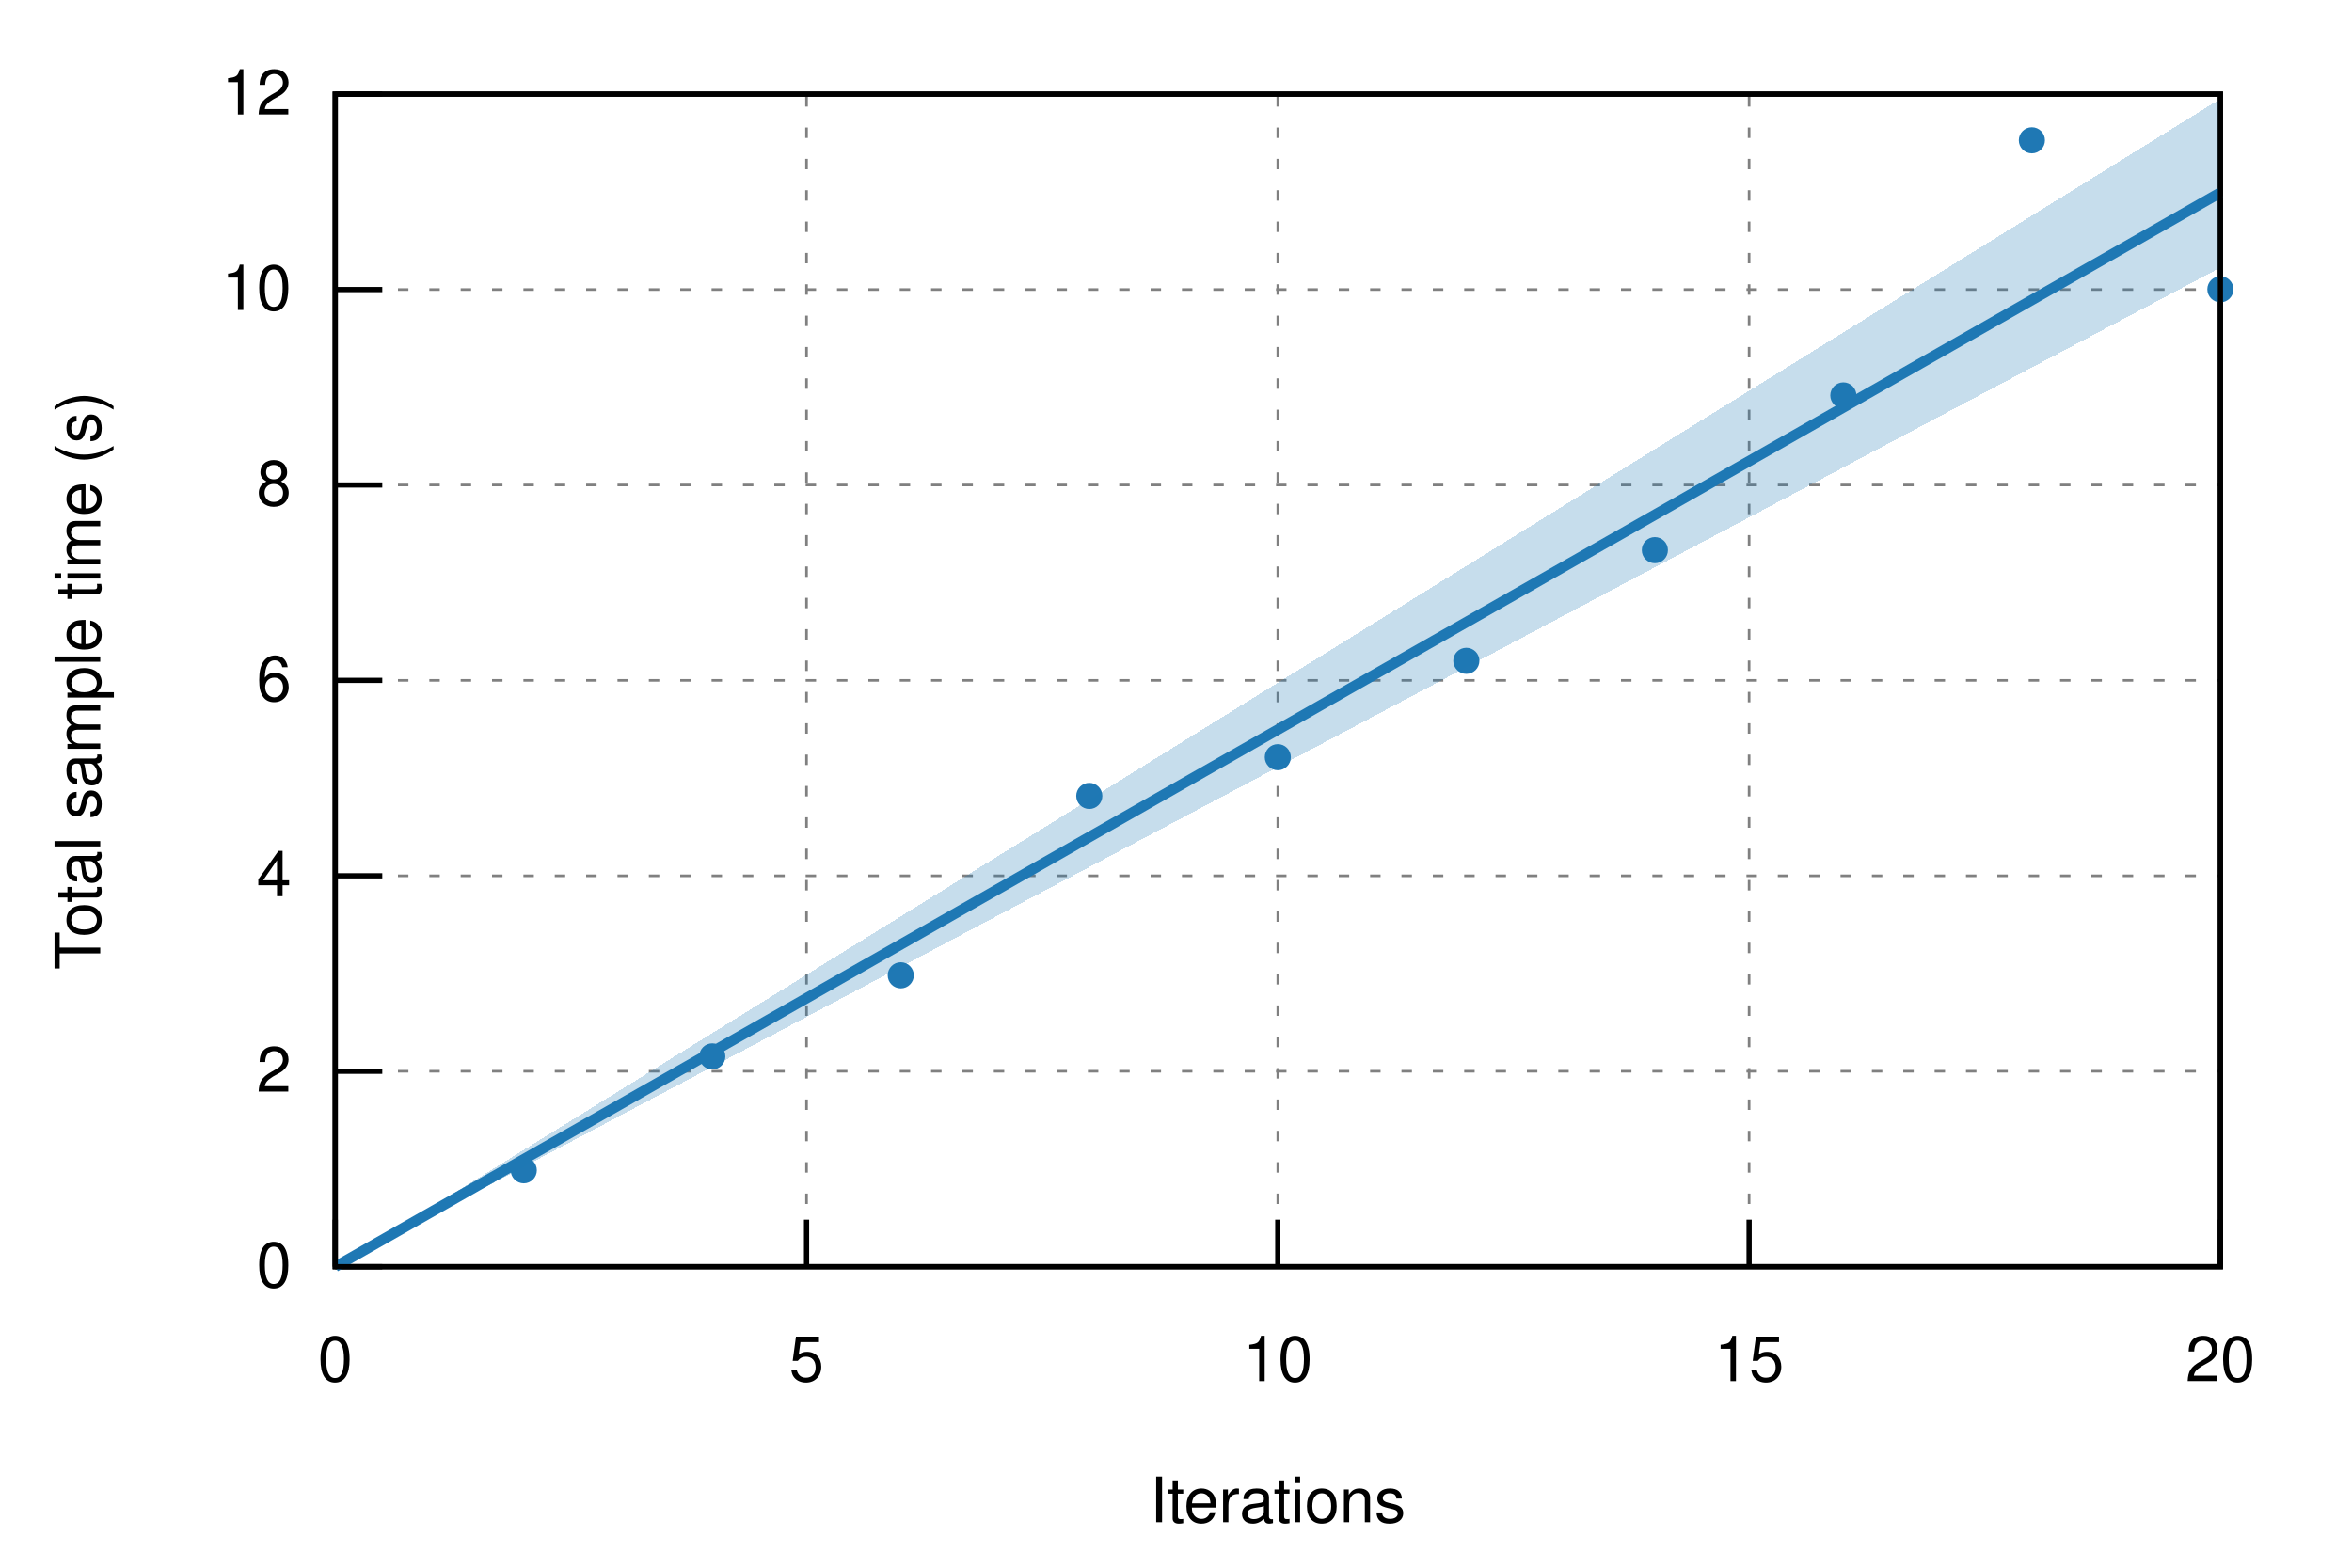
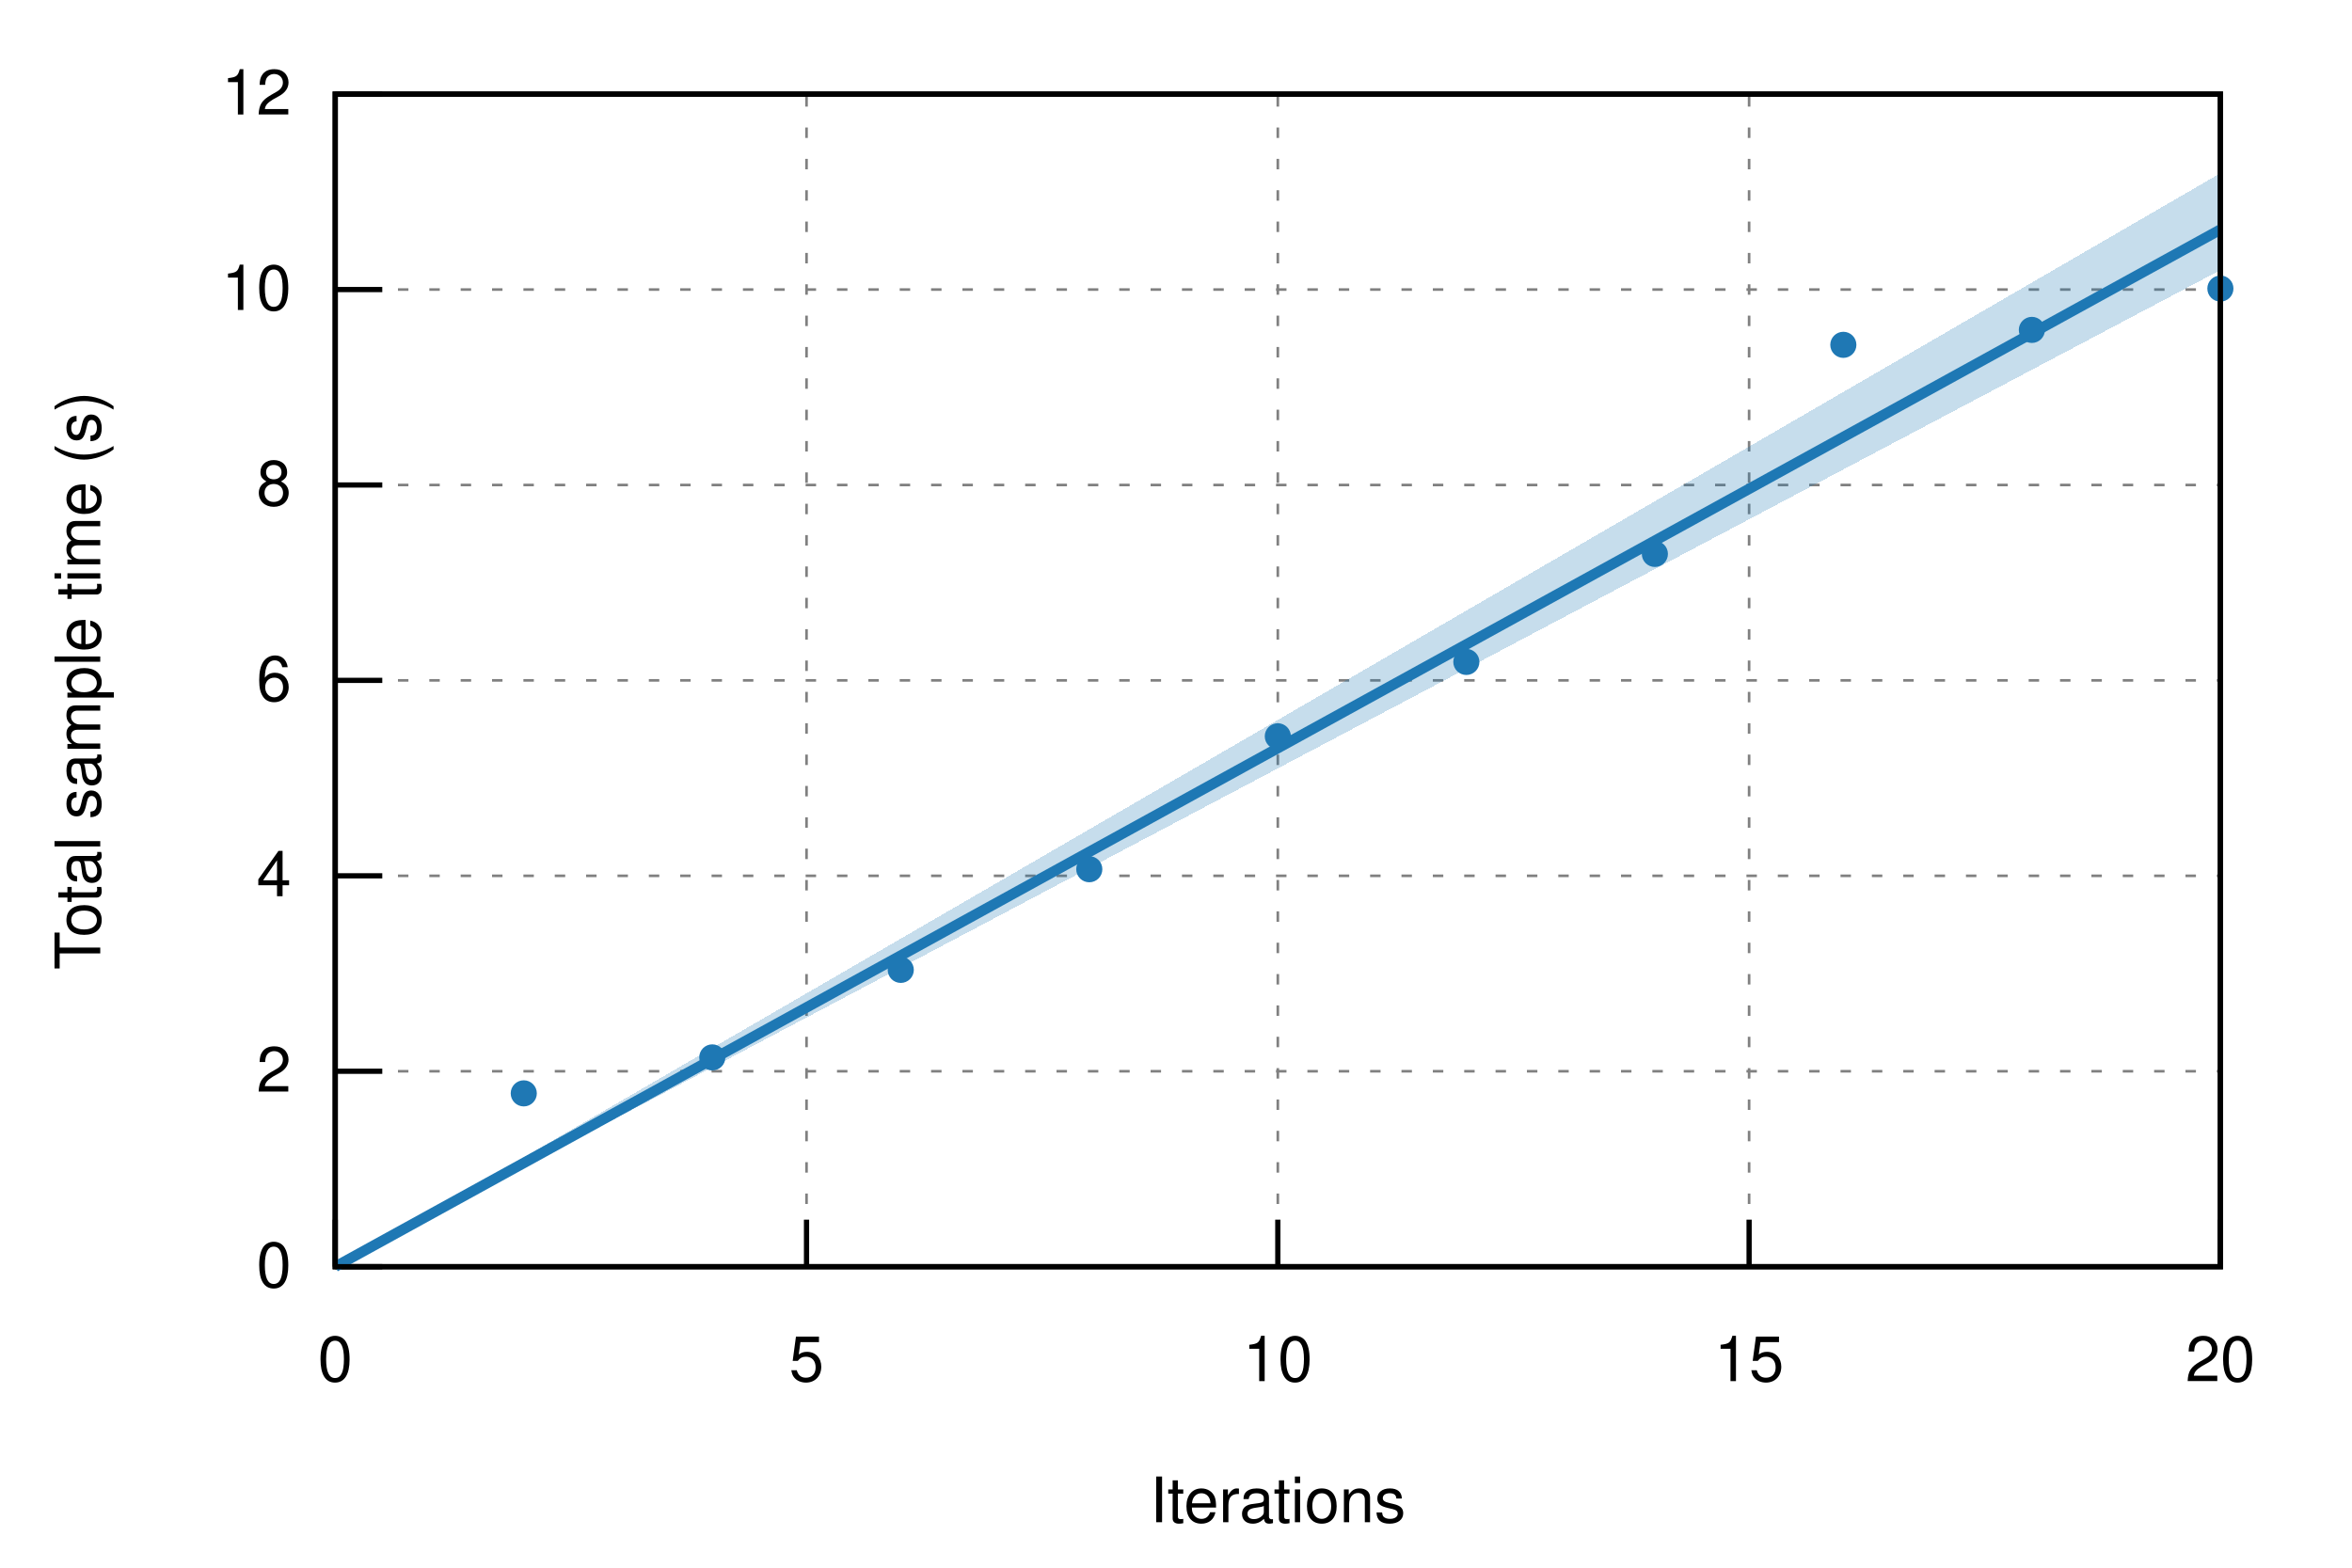
<svg xmlns="http://www.w3.org/2000/svg" xmlns:xlink="http://www.w3.org/1999/xlink" viewBox="0 0 450 300">
  <g id="gnuplot_canvas">
    <rect x="0" y="0" width="450" height="300" fill="none" />
    <defs>
      <circle id="gpDot" r="0.5" stroke-width="0.5" stroke="currentColor" />
      <path id="gpPt0" stroke-width="0.222" stroke="currentColor" d="M-1,0 h2 M0,-1 v2" />
      <path id="gpPt1" stroke-width="0.222" stroke="currentColor" d="M-1,-1 L1,1 M1,-1 L-1,1" />
      <path id="gpPt2" stroke-width="0.222" stroke="currentColor" d="M-1,0 L1,0 M0,-1 L0,1 M-1,-1 L1,1 M-1,1 L1,-1" />
      <rect id="gpPt3" stroke-width="0.222" stroke="currentColor" x="-1" y="-1" width="2" height="2" />
      <rect id="gpPt4" stroke-width="0.222" stroke="currentColor" fill="currentColor" x="-1" y="-1" width="2" height="2" />
      <circle id="gpPt5" stroke-width="0.222" stroke="currentColor" cx="0" cy="0" r="1" />
      <use xlink:href="#gpPt5" id="gpPt6" fill="currentColor" stroke="none" />
      <path id="gpPt7" stroke-width="0.222" stroke="currentColor" d="M0,-1.33 L-1.33,0.67 L1.33,0.67 z" />
      <use xlink:href="#gpPt7" id="gpPt8" fill="currentColor" stroke="none" />
      <use xlink:href="#gpPt7" id="gpPt9" stroke="currentColor" transform="rotate(180)" />
      <use xlink:href="#gpPt9" id="gpPt10" fill="currentColor" stroke="none" />
      <use xlink:href="#gpPt3" id="gpPt11" stroke="currentColor" transform="rotate(45)" />
      <use xlink:href="#gpPt11" id="gpPt12" fill="currentColor" stroke="none" />
      <path id="gpPt13" stroke-width="0.222" stroke="currentColor" d="M0,1.330 L1.265,0.411 L0.782,-1.067 L-0.782,-1.076 L-1.265,0.411 z" />
      <use xlink:href="#gpPt13" id="gpPt14" fill="currentColor" stroke="none" />
      <filter id="textbox" filterUnits="objectBoundingBox" x="0" y="0" height="1" width="1">
        <feFlood flood-color="white" flood-opacity="1" result="bgnd" />
        <feComposite in="SourceGraphic" in2="bgnd" operator="atop" />
      </filter>
      <filter id="greybox" filterUnits="objectBoundingBox" x="0" y="0" height="1" width="1">
        <feFlood flood-color="lightgrey" flood-opacity="1" result="grey" />
        <feComposite in="SourceGraphic" in2="grey" operator="atop" />
      </filter>
    </defs>
    <g fill="none" color="white" stroke="currentColor" stroke-width="1.00" stroke-linecap="butt" stroke-linejoin="miter">
</g>
    <g fill="none" color="black" stroke="currentColor" stroke-width="1.00" stroke-linecap="butt" stroke-linejoin="miter">
</g>
    <g fill="none" color="black" stroke="black" stroke-width="0.50" stroke-linecap="butt" stroke-linejoin="miter">
</g>
    <g fill="none" color="gray" stroke="currentColor" stroke-width="0.50" stroke-linecap="butt" stroke-linejoin="miter">
      <path stroke="gray" stroke-dasharray="2,4" class="gridline" d="M64.14,242.40 L424.82,242.40  " />
    </g>
    <g fill="none" color="gray" stroke="gray" stroke-width="1.00" stroke-linecap="butt" stroke-linejoin="miter">
</g>
    <g fill="none" color="black" stroke="currentColor" stroke-width="1.00" stroke-linecap="butt" stroke-linejoin="miter">
      <path stroke="black" d="M64.14,242.40 L73.14,242.40  " />
      <g transform="translate(55.75,246.30)" stroke="none" fill="black" font-family="Helvetica" font-size="12.00" text-anchor="end">
        <text>
          <tspan font-family="Helvetica"> 0</tspan>
        </text>
      </g>
    </g>
    <g fill="none" color="black" stroke="currentColor" stroke-width="1.00" stroke-linecap="butt" stroke-linejoin="miter">
</g>
    <g fill="none" color="black" stroke="black" stroke-width="0.50" stroke-linecap="butt" stroke-linejoin="miter">
</g>
    <g fill="none" color="gray" stroke="currentColor" stroke-width="0.50" stroke-linecap="butt" stroke-linejoin="miter">
      <path stroke="gray" stroke-dasharray="2,4" class="gridline" d="M64.14,205.00 L424.82,205.00  " />
    </g>
    <g fill="none" color="gray" stroke="gray" stroke-width="1.00" stroke-linecap="butt" stroke-linejoin="miter">
</g>
    <g fill="none" color="black" stroke="currentColor" stroke-width="1.00" stroke-linecap="butt" stroke-linejoin="miter">
      <path stroke="black" d="M64.14,205.00 L73.14,205.00  " />
      <g transform="translate(55.75,208.90)" stroke="none" fill="black" font-family="Helvetica" font-size="12.00" text-anchor="end">
        <text>
          <tspan font-family="Helvetica"> 2</tspan>
        </text>
      </g>
    </g>
    <g fill="none" color="black" stroke="currentColor" stroke-width="1.00" stroke-linecap="butt" stroke-linejoin="miter">
</g>
    <g fill="none" color="black" stroke="black" stroke-width="0.50" stroke-linecap="butt" stroke-linejoin="miter">
</g>
    <g fill="none" color="gray" stroke="currentColor" stroke-width="0.50" stroke-linecap="butt" stroke-linejoin="miter">
      <path stroke="gray" stroke-dasharray="2,4" class="gridline" d="M64.14,167.60 L424.82,167.60  " />
    </g>
    <g fill="none" color="gray" stroke="gray" stroke-width="1.00" stroke-linecap="butt" stroke-linejoin="miter">
</g>
    <g fill="none" color="black" stroke="currentColor" stroke-width="1.00" stroke-linecap="butt" stroke-linejoin="miter">
      <path stroke="black" d="M64.14,167.60 L73.14,167.60  " />
      <g transform="translate(55.75,171.50)" stroke="none" fill="black" font-family="Helvetica" font-size="12.00" text-anchor="end">
        <text>
          <tspan font-family="Helvetica"> 4</tspan>
        </text>
      </g>
    </g>
    <g fill="none" color="black" stroke="currentColor" stroke-width="1.00" stroke-linecap="butt" stroke-linejoin="miter">
</g>
    <g fill="none" color="black" stroke="black" stroke-width="0.50" stroke-linecap="butt" stroke-linejoin="miter">
</g>
    <g fill="none" color="gray" stroke="currentColor" stroke-width="0.50" stroke-linecap="butt" stroke-linejoin="miter">
      <path stroke="gray" stroke-dasharray="2,4" class="gridline" d="M64.14,130.20 L424.82,130.20  " />
    </g>
    <g fill="none" color="gray" stroke="gray" stroke-width="1.00" stroke-linecap="butt" stroke-linejoin="miter">
</g>
    <g fill="none" color="black" stroke="currentColor" stroke-width="1.00" stroke-linecap="butt" stroke-linejoin="miter">
      <path stroke="black" d="M64.14,130.20 L73.14,130.20  " />
      <g transform="translate(55.75,134.10)" stroke="none" fill="black" font-family="Helvetica" font-size="12.00" text-anchor="end">
        <text>
          <tspan font-family="Helvetica"> 6</tspan>
        </text>
      </g>
    </g>
    <g fill="none" color="black" stroke="currentColor" stroke-width="1.00" stroke-linecap="butt" stroke-linejoin="miter">
</g>
    <g fill="none" color="black" stroke="black" stroke-width="0.50" stroke-linecap="butt" stroke-linejoin="miter">
</g>
    <g fill="none" color="gray" stroke="currentColor" stroke-width="0.50" stroke-linecap="butt" stroke-linejoin="miter">
      <path stroke="gray" stroke-dasharray="2,4" class="gridline" d="M64.14,92.81 L424.82,92.81  " />
    </g>
    <g fill="none" color="gray" stroke="gray" stroke-width="1.00" stroke-linecap="butt" stroke-linejoin="miter">
</g>
    <g fill="none" color="black" stroke="currentColor" stroke-width="1.00" stroke-linecap="butt" stroke-linejoin="miter">
      <path stroke="black" d="M64.14,92.81 L73.14,92.81  " />
      <g transform="translate(55.75,96.71)" stroke="none" fill="black" font-family="Helvetica" font-size="12.00" text-anchor="end">
        <text>
          <tspan font-family="Helvetica"> 8</tspan>
        </text>
      </g>
    </g>
    <g fill="none" color="black" stroke="currentColor" stroke-width="1.00" stroke-linecap="butt" stroke-linejoin="miter">
</g>
    <g fill="none" color="black" stroke="black" stroke-width="0.50" stroke-linecap="butt" stroke-linejoin="miter">
</g>
    <g fill="none" color="gray" stroke="currentColor" stroke-width="0.50" stroke-linecap="butt" stroke-linejoin="miter">
      <path stroke="gray" stroke-dasharray="2,4" class="gridline" d="M64.14,55.41 L424.82,55.41  " />
    </g>
    <g fill="none" color="gray" stroke="gray" stroke-width="1.00" stroke-linecap="butt" stroke-linejoin="miter">
</g>
    <g fill="none" color="black" stroke="currentColor" stroke-width="1.00" stroke-linecap="butt" stroke-linejoin="miter">
      <path stroke="black" d="M64.14,55.41 L73.14,55.41  " />
      <g transform="translate(55.75,59.31)" stroke="none" fill="black" font-family="Helvetica" font-size="12.00" text-anchor="end">
        <text>
          <tspan font-family="Helvetica"> 10</tspan>
        </text>
      </g>
    </g>
    <g fill="none" color="black" stroke="currentColor" stroke-width="1.00" stroke-linecap="butt" stroke-linejoin="miter">
</g>
    <g fill="none" color="black" stroke="black" stroke-width="0.50" stroke-linecap="butt" stroke-linejoin="miter">
</g>
    <g fill="none" color="gray" stroke="currentColor" stroke-width="0.50" stroke-linecap="butt" stroke-linejoin="miter">
      <path stroke="gray" stroke-dasharray="2,4" class="gridline" d="M64.14,18.01 L424.82,18.01  " />
    </g>
    <g fill="none" color="gray" stroke="gray" stroke-width="1.00" stroke-linecap="butt" stroke-linejoin="miter">
</g>
    <g fill="none" color="black" stroke="currentColor" stroke-width="1.00" stroke-linecap="butt" stroke-linejoin="miter">
      <path stroke="black" d="M64.14,18.01 L73.14,18.01  " />
      <g transform="translate(55.75,21.91)" stroke="none" fill="black" font-family="Helvetica" font-size="12.00" text-anchor="end">
        <text>
          <tspan font-family="Helvetica"> 12</tspan>
        </text>
      </g>
    </g>
    <g fill="none" color="black" stroke="currentColor" stroke-width="1.00" stroke-linecap="butt" stroke-linejoin="miter">
</g>
    <g fill="none" color="black" stroke="black" stroke-width="0.50" stroke-linecap="butt" stroke-linejoin="miter">
</g>
    <g fill="none" color="gray" stroke="currentColor" stroke-width="0.50" stroke-linecap="butt" stroke-linejoin="miter">
      <path stroke="gray" stroke-dasharray="2,4" class="gridline" d="M64.14,242.40 L64.14,18.01  " />
    </g>
    <g fill="none" color="gray" stroke="gray" stroke-width="1.00" stroke-linecap="butt" stroke-linejoin="miter">
</g>
    <g fill="none" color="black" stroke="currentColor" stroke-width="1.00" stroke-linecap="butt" stroke-linejoin="miter">
      <path stroke="black" d="M64.14,242.40 L64.14,233.40  " />
      <g transform="translate(64.14,264.30)" stroke="none" fill="black" font-family="Helvetica" font-size="12.00" text-anchor="middle">
        <text>
          <tspan font-family="Helvetica"> 0</tspan>
        </text>
      </g>
    </g>
    <g fill="none" color="black" stroke="currentColor" stroke-width="1.00" stroke-linecap="butt" stroke-linejoin="miter">
</g>
    <g fill="none" color="black" stroke="black" stroke-width="0.50" stroke-linecap="butt" stroke-linejoin="miter">
</g>
    <g fill="none" color="gray" stroke="currentColor" stroke-width="0.50" stroke-linecap="butt" stroke-linejoin="miter">
      <path stroke="gray" stroke-dasharray="2,4" class="gridline" d="M154.31,242.40 L154.31,18.01  " />
    </g>
    <g fill="none" color="gray" stroke="gray" stroke-width="1.00" stroke-linecap="butt" stroke-linejoin="miter">
</g>
    <g fill="none" color="black" stroke="currentColor" stroke-width="1.00" stroke-linecap="butt" stroke-linejoin="miter">
      <path stroke="black" d="M154.31,242.40 L154.31,233.40  " />
      <g transform="translate(154.31,264.30)" stroke="none" fill="black" font-family="Helvetica" font-size="12.00" text-anchor="middle">
        <text>
          <tspan font-family="Helvetica"> 5</tspan>
        </text>
      </g>
    </g>
    <g fill="none" color="black" stroke="currentColor" stroke-width="1.00" stroke-linecap="butt" stroke-linejoin="miter">
</g>
    <g fill="none" color="black" stroke="black" stroke-width="0.50" stroke-linecap="butt" stroke-linejoin="miter">
</g>
    <g fill="none" color="gray" stroke="currentColor" stroke-width="0.50" stroke-linecap="butt" stroke-linejoin="miter">
      <path stroke="gray" stroke-dasharray="2,4" class="gridline" d="M244.48,242.40 L244.48,18.01  " />
    </g>
    <g fill="none" color="gray" stroke="gray" stroke-width="1.00" stroke-linecap="butt" stroke-linejoin="miter">
</g>
    <g fill="none" color="black" stroke="currentColor" stroke-width="1.00" stroke-linecap="butt" stroke-linejoin="miter">
      <path stroke="black" d="M244.48,242.40 L244.48,233.40  " />
      <g transform="translate(244.48,264.30)" stroke="none" fill="black" font-family="Helvetica" font-size="12.00" text-anchor="middle">
        <text>
          <tspan font-family="Helvetica"> 10</tspan>
        </text>
      </g>
    </g>
    <g fill="none" color="black" stroke="currentColor" stroke-width="1.00" stroke-linecap="butt" stroke-linejoin="miter">
</g>
    <g fill="none" color="black" stroke="black" stroke-width="0.50" stroke-linecap="butt" stroke-linejoin="miter">
</g>
    <g fill="none" color="gray" stroke="currentColor" stroke-width="0.50" stroke-linecap="butt" stroke-linejoin="miter">
      <path stroke="gray" stroke-dasharray="2,4" class="gridline" d="M334.65,242.40 L334.65,18.01  " />
    </g>
    <g fill="none" color="gray" stroke="gray" stroke-width="1.00" stroke-linecap="butt" stroke-linejoin="miter">
</g>
    <g fill="none" color="black" stroke="currentColor" stroke-width="1.00" stroke-linecap="butt" stroke-linejoin="miter">
      <path stroke="black" d="M334.65,242.40 L334.65,233.40  " />
      <g transform="translate(334.65,264.30)" stroke="none" fill="black" font-family="Helvetica" font-size="12.00" text-anchor="middle">
        <text>
          <tspan font-family="Helvetica"> 15</tspan>
        </text>
      </g>
    </g>
    <g fill="none" color="black" stroke="currentColor" stroke-width="1.00" stroke-linecap="butt" stroke-linejoin="miter">
</g>
    <g fill="none" color="black" stroke="black" stroke-width="0.50" stroke-linecap="butt" stroke-linejoin="miter">
</g>
    <g fill="none" color="gray" stroke="currentColor" stroke-width="0.50" stroke-linecap="butt" stroke-linejoin="miter">
      <path stroke="gray" stroke-dasharray="2,4" class="gridline" d="M424.82,242.40 L424.82,18.01  " />
    </g>
    <g fill="none" color="gray" stroke="gray" stroke-width="1.00" stroke-linecap="butt" stroke-linejoin="miter">
</g>
    <g fill="none" color="black" stroke="currentColor" stroke-width="1.00" stroke-linecap="butt" stroke-linejoin="miter">
      <path stroke="black" d="M424.82,242.40 L424.82,233.40  " />
      <g transform="translate(424.82,264.30)" stroke="none" fill="black" font-family="Helvetica" font-size="12.00" text-anchor="middle">
        <text>
          <tspan font-family="Helvetica"> 20</tspan>
        </text>
      </g>
    </g>
    <g fill="none" color="black" stroke="currentColor" stroke-width="1.00" stroke-linecap="butt" stroke-linejoin="miter">
</g>
    <g fill="none" color="black" stroke="currentColor" stroke-width="1.00" stroke-linecap="butt" stroke-linejoin="miter">
      <path stroke="black" d="M64.14,18.01 L64.14,242.40 L424.82,242.40 L424.82,18.01 L64.14,18.01 Z  " />
    </g>
    <g fill="none" color="black" stroke="currentColor" stroke-width="1.00" stroke-linecap="butt" stroke-linejoin="miter">
</g>
    <g id="gnuplot_plot_1">
      <g fill="none" color="black" stroke="currentColor" stroke-width="1.00" stroke-linecap="butt" stroke-linejoin="miter">
-         <use xlink:href="#gpPt6" transform="translate(100.21,223.95) scale(2.25)" color="rgb( 31, 120, 180)" />
-         <use xlink:href="#gpPt6" transform="translate(136.28,202.16) scale(2.25)" color="rgb( 31, 120, 180)" />
-         <use xlink:href="#gpPt6" transform="translate(172.34,186.64) scale(2.25)" color="rgb( 31, 120, 180)" />
-         <use xlink:href="#gpPt6" transform="translate(208.41,152.31) scale(2.25)" color="rgb( 31, 120, 180)" />
-         <use xlink:href="#gpPt6" transform="translate(244.48,144.90) scale(2.25)" color="rgb( 31, 120, 180)" />
-         <use xlink:href="#gpPt6" transform="translate(280.55,126.46) scale(2.25)" color="rgb( 31, 120, 180)" />
-         <use xlink:href="#gpPt6" transform="translate(316.62,105.28) scale(2.25)" color="rgb( 31, 120, 180)" />
-         <use xlink:href="#gpPt6" transform="translate(352.68,75.67) scale(2.25)" color="rgb( 31, 120, 180)" />
-         <use xlink:href="#gpPt6" transform="translate(388.75,26.85) scale(2.25)" color="rgb( 31, 120, 180)" />
-         <use xlink:href="#gpPt6" transform="translate(424.82,55.36) scale(2.25)" color="rgb( 31, 120, 180)" />
+         <use xlink:href="#gpPt6" transform="translate(100.21,209.23) scale(2.25)" color="rgb( 31, 120, 180)" />
+         <use xlink:href="#gpPt6" transform="translate(136.28,202.35) scale(2.25)" color="rgb( 31, 120, 180)" />
+         <use xlink:href="#gpPt6" transform="translate(172.34,185.60) scale(2.25)" color="rgb( 31, 120, 180)" />
+         <use xlink:href="#gpPt6" transform="translate(208.41,166.34) scale(2.25)" color="rgb( 31, 120, 180)" />
+         <use xlink:href="#gpPt6" transform="translate(244.48,140.90) scale(2.25)" color="rgb( 31, 120, 180)" />
+         <use xlink:href="#gpPt6" transform="translate(280.55,126.67) scale(2.25)" color="rgb( 31, 120, 180)" />
+         <use xlink:href="#gpPt6" transform="translate(316.62,106.00) scale(2.25)" color="rgb( 31, 120, 180)" />
+         <use xlink:href="#gpPt6" transform="translate(352.68,65.99) scale(2.25)" color="rgb( 31, 120, 180)" />
+         <use xlink:href="#gpPt6" transform="translate(388.75,63.13) scale(2.25)" color="rgb( 31, 120, 180)" />
+         <use xlink:href="#gpPt6" transform="translate(424.82,55.22) scale(2.25)" color="rgb( 31, 120, 180)" />
      </g>
    </g>
    <g id="gnuplot_plot_2">
      <g fill="none" color="white" stroke="rgb( 31, 120, 180)" stroke-width="2.00" stroke-linecap="butt" stroke-linejoin="miter">
</g>
      <g fill="none" color="black" stroke="currentColor" stroke-width="2.00" stroke-linecap="butt" stroke-linejoin="miter">
-         <path stroke="rgb( 31, 120, 180)" d="M64.14,242.40 L424.82,36.85  " />
+         <path stroke="rgb( 31, 120, 180)" d="M64.14,242.40 L424.82,43.93  " />
      </g>
    </g>
    <g id="gnuplot_plot_3">
      <g fill="none" color="white" stroke="rgb( 31, 120, 180)" stroke-width="1.00" stroke-linecap="butt" stroke-linejoin="miter">
</g>
      <g fill="none" color="black" stroke="currentColor" stroke-width="1.00" stroke-linecap="butt" stroke-linejoin="miter">
        <g stroke="none" shape-rendering="crispEdges">
          <polygon fill="rgb( 31, 120, 180)" fill-opacity="0.25" points="64.14,242.40 64.14,242.40 64.14,242.40 " />
-           <polygon fill="rgb( 31, 120, 180)" fill-opacity="0.25" points="64.14,242.40 424.82,51.21 424.82,18.91 " />
+           <polygon fill="rgb( 31, 120, 180)" fill-opacity="0.25" points="64.14,242.40 424.82,51.69 424.82,33.15 " />
        </g>
      </g>
    </g>
    <g fill="none" color="white" stroke="rgb( 31, 120, 180)" stroke-width="2.00" stroke-linecap="butt" stroke-linejoin="miter">
</g>
    <g fill="none" color="black" stroke="currentColor" stroke-width="2.00" stroke-linecap="butt" stroke-linejoin="miter">
</g>
    <g fill="none" color="black" stroke="black" stroke-width="1.00" stroke-linecap="butt" stroke-linejoin="miter">
</g>
    <g fill="none" color="black" stroke="currentColor" stroke-width="1.00" stroke-linecap="butt" stroke-linejoin="miter">
      <path stroke="black" d="M64.14,18.01 L64.14,242.40 L424.82,242.40 L424.82,18.01 L64.14,18.01 Z  " />
      <g transform="translate(19.18,130.21) rotate(270.00)" stroke="none" fill="black" font-family="Helvetica" font-size="12.00" text-anchor="middle">
        <text>
          <tspan font-family="Helvetica">Total sample time (s)</tspan>
        </text>
      </g>
    </g>
    <g fill="none" color="black" stroke="currentColor" stroke-width="1.00" stroke-linecap="butt" stroke-linejoin="miter">
      <g transform="translate(244.48,291.30)" stroke="none" fill="black" font-family="Helvetica" font-size="12.00" text-anchor="middle">
        <text>
          <tspan font-family="Helvetica">Iterations</tspan>
        </text>
      </g>
    </g>
    <g fill="none" color="black" stroke="currentColor" stroke-width="1.00" stroke-linecap="butt" stroke-linejoin="miter">
</g>
    <g fill="none" color="black" stroke="currentColor" stroke-width="1.00" stroke-linecap="butt" stroke-linejoin="miter">
</g>
  </g>
</svg>
